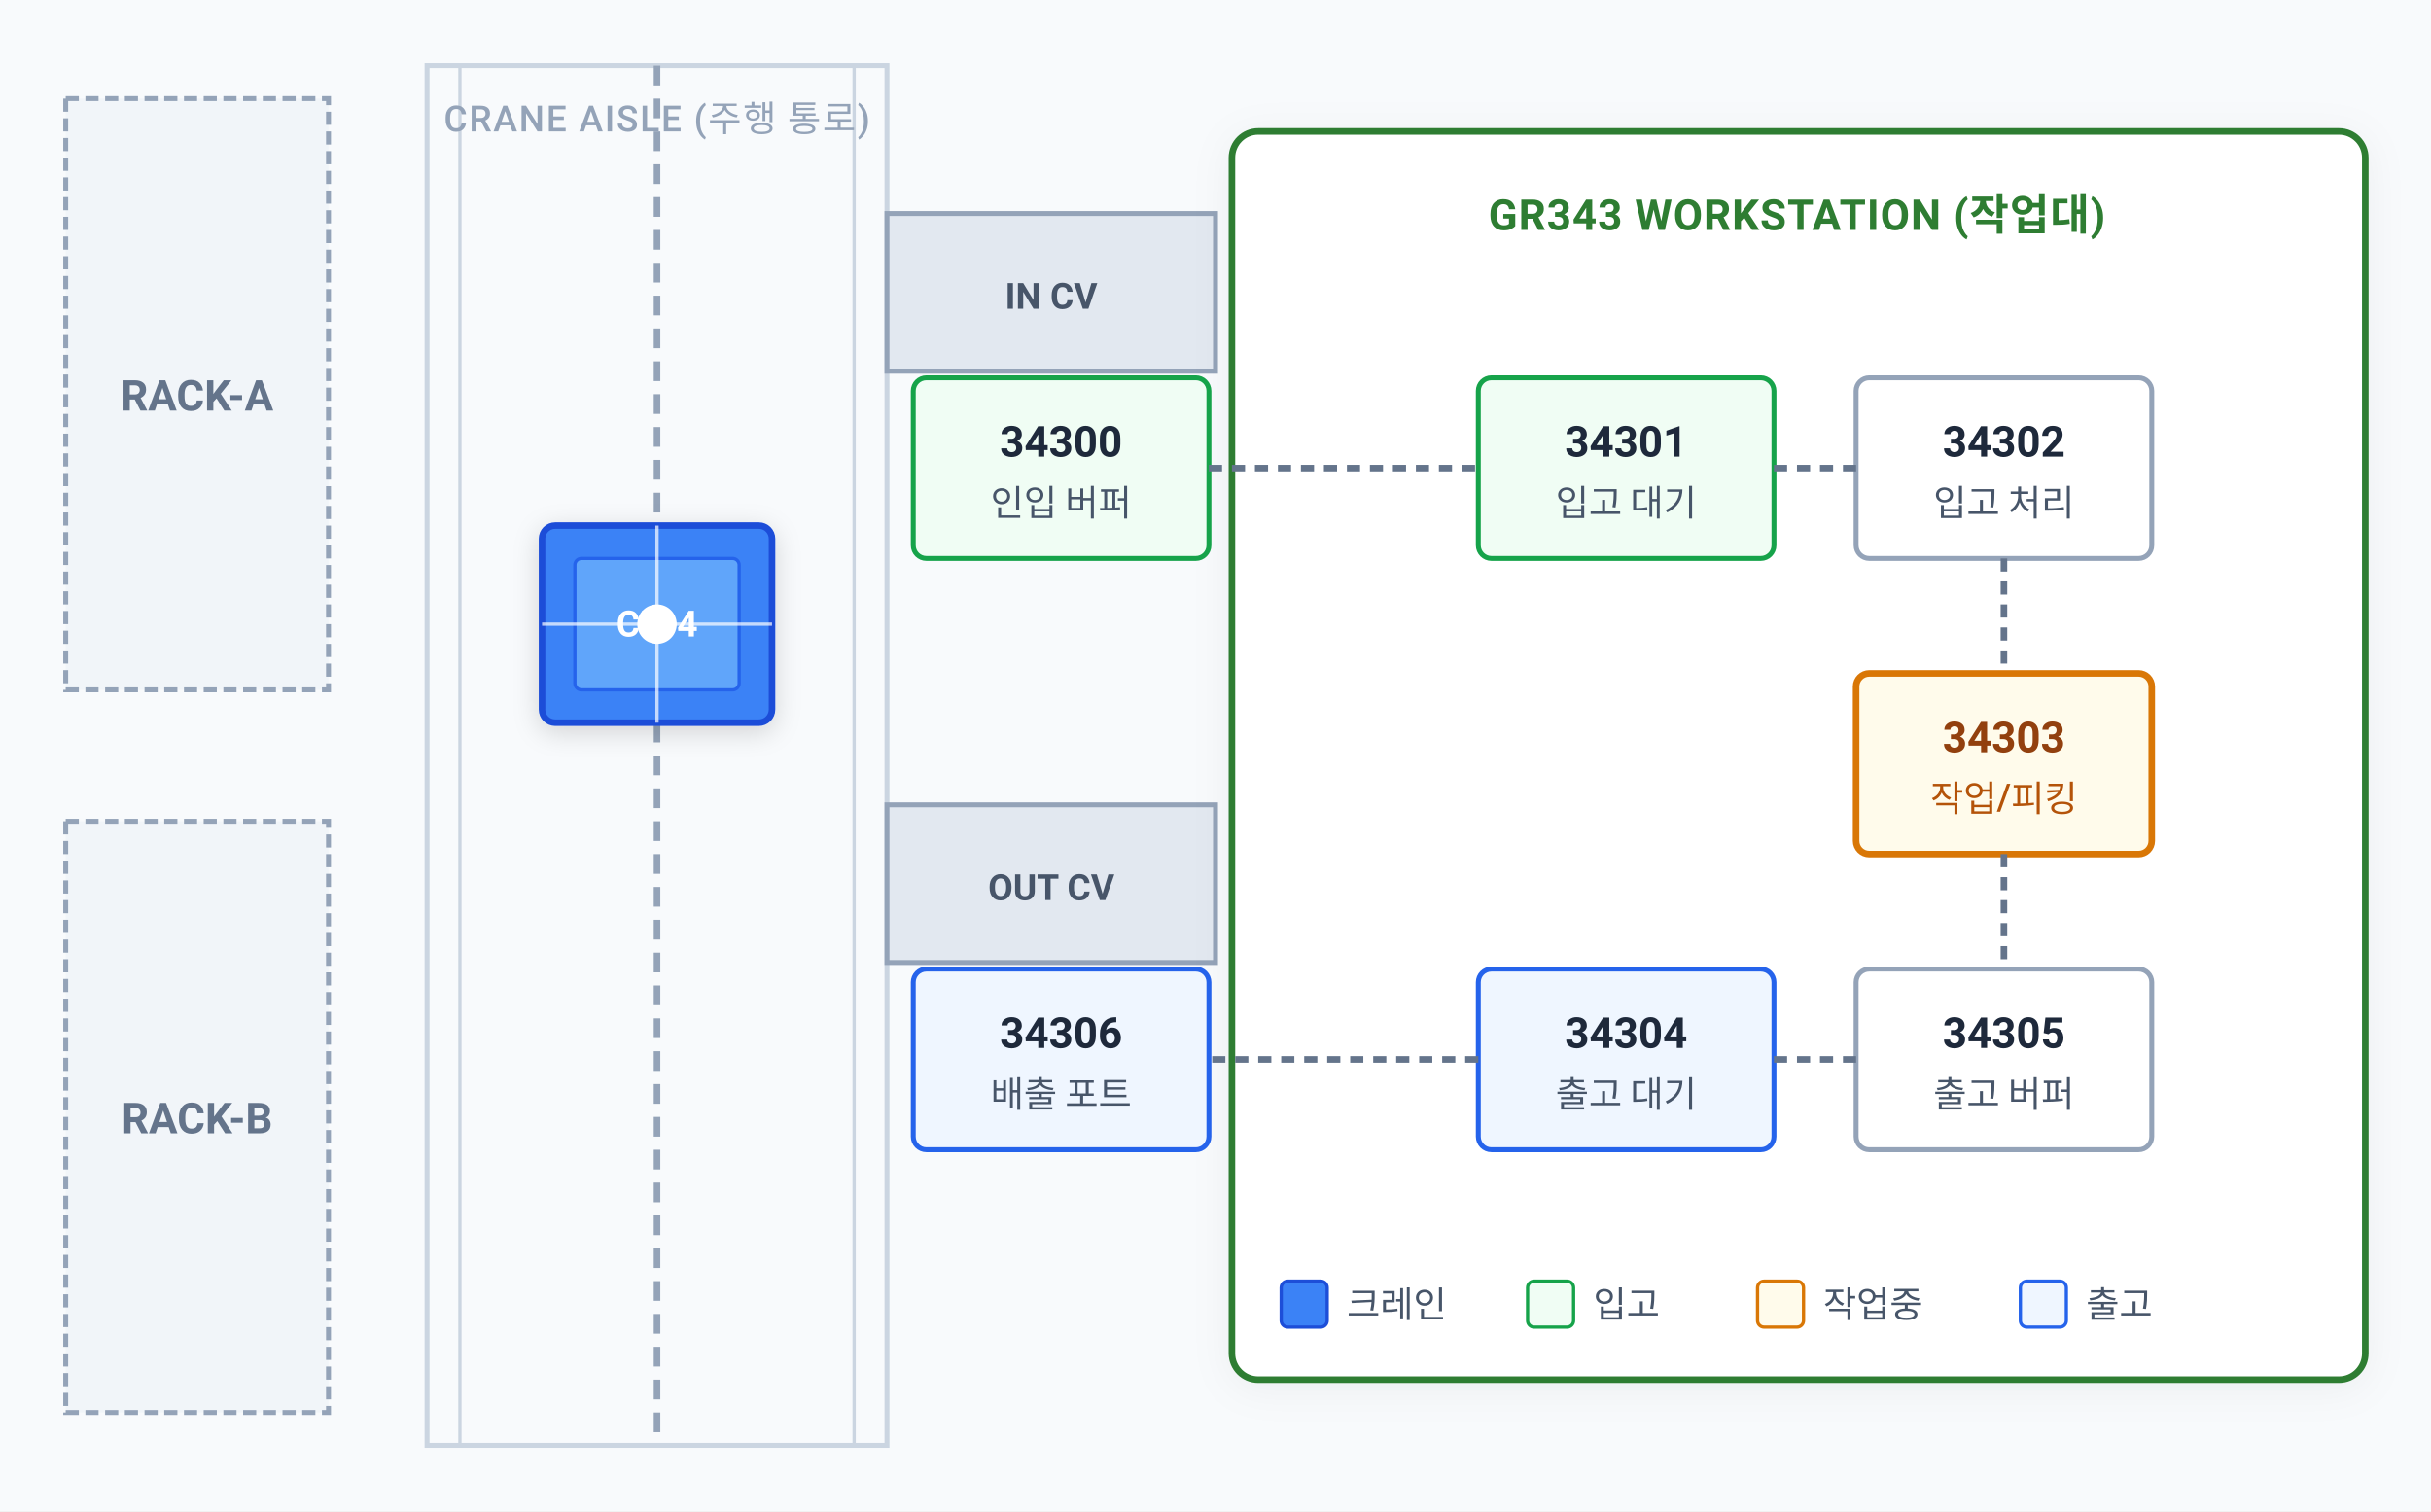
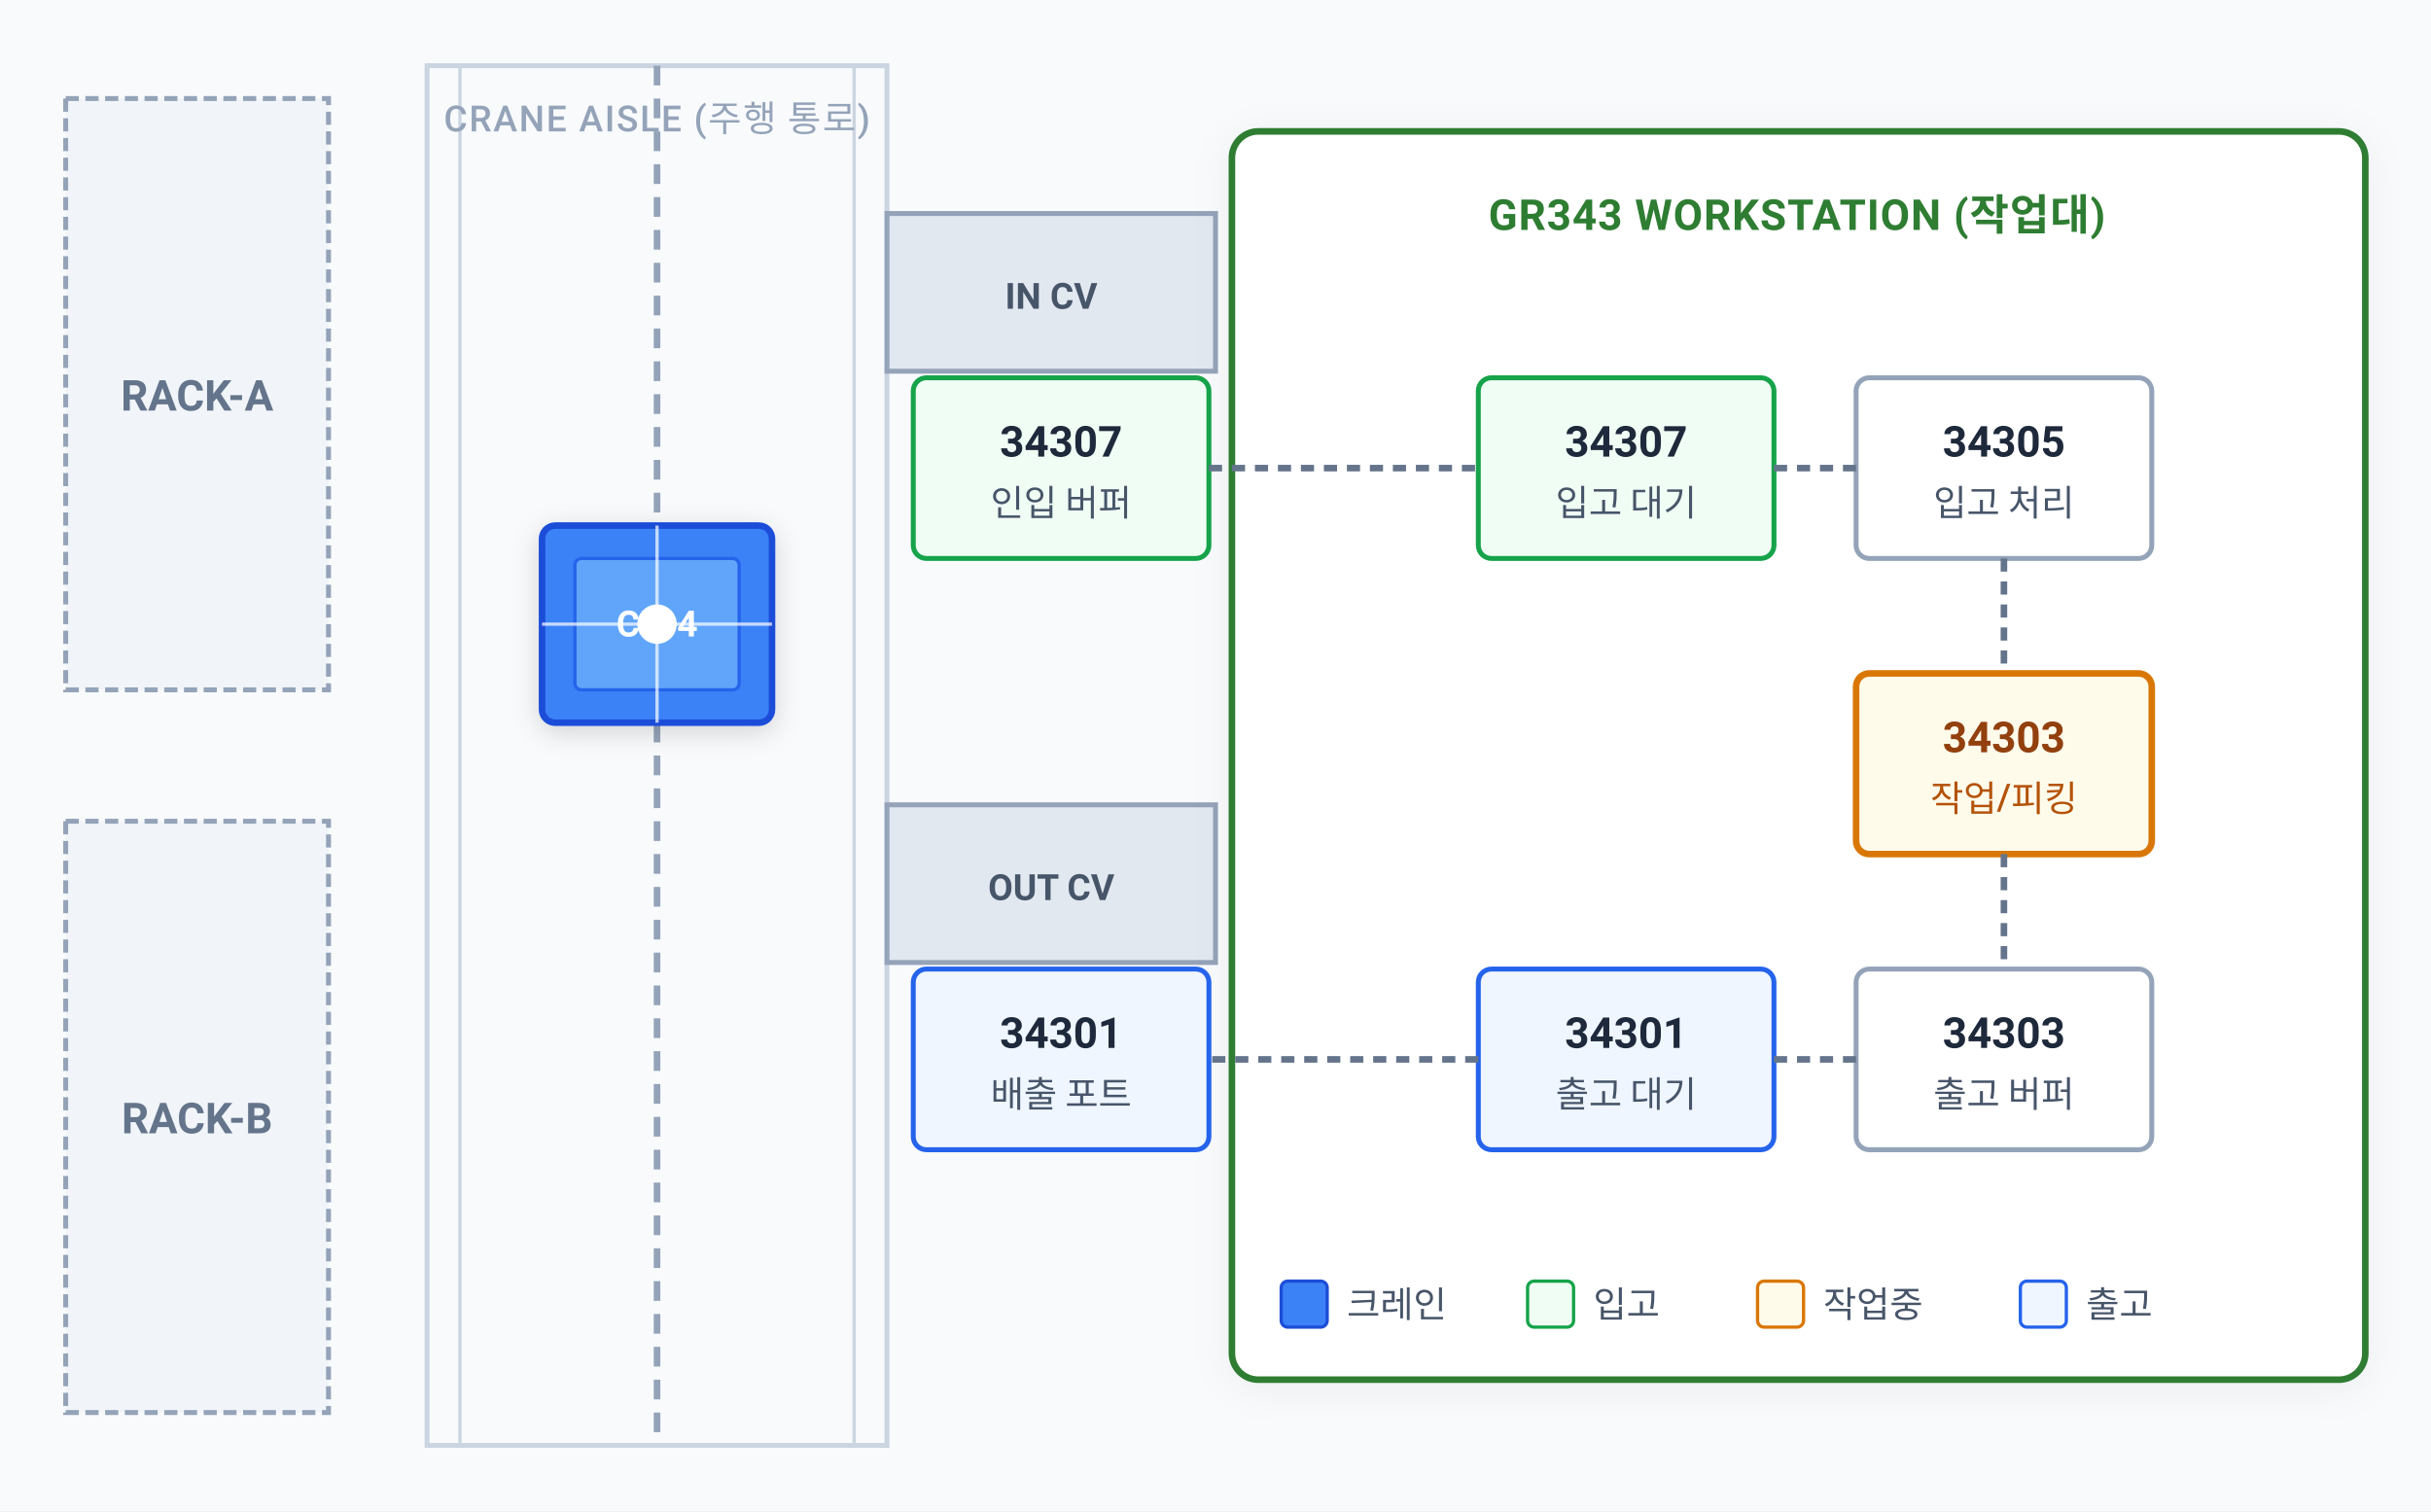
- <svg xmlns="http://www.w3.org/2000/svg" viewBox="0 0 740 460" width="100%" height="100%">
-   <defs>
-     <style>
+ <svg xmlns="http://www.w3.org/2000/svg" viewBox="0 0 740 460" width="100%" height="100%" version="1.1" id="svg31">
+   <defs id="defs1">
+     <style id="style1">
      .svg-bg { fill: #f8fafc; }
      .grid-line { stroke: #e2e8f0; stroke-width: 0.5; }
      .rack-boundary { fill: #f1f5f9; stroke: #94a3b8; stroke-width: 1.5; stroke-dasharray: 4, 2; }
      .rack-text { font-size: 13px; font-weight: 600; fill: #64748b; font-family: -apple-system, BlinkMacSystemFont, "Segoe UI", Roboto, sans-serif; }
      .aisle-boundary { fill: #f8fafc; stroke: #cbd5e1; stroke-width: 1.5; }
      .rail-center-line { stroke: #94a3b8; stroke-width: 2; stroke-dasharray: 6, 4; }
      .rail-side-line { stroke: #cbd5e1; stroke-width: 1; }
      .aisle-label { font-size: 11px; font-weight: 500; fill: #94a3b8; letter-spacing: 0.5px; font-family: -apple-system, BlinkMacSystemFont, "Segoe UI", Roboto, sans-serif; }
      
      /* 크레인 */
      .crane-unit {
        transition: transform 1.2s cubic-bezier(0.25, 0.1, 0.25, 1.0);
        will-change: transform;
      }
      .crane-body { fill: #3b82f6; stroke: #1d4ed8; stroke-width: 2; filter: drop-shadow(0 2px 4px rgba(0, 0, 0, 0.15)); }
      .crane-inner { fill: #60a5fa; stroke: #2563eb; stroke-width: 1; }
      .crane-cross { stroke: #ffffff; stroke-width: 1; opacity: 0.7; }
      .crane-center-dot { fill: #ffffff; }
      .crane-label { font-size: 11px; font-weight: 700; fill: #ffffff; font-family: -apple-system, BlinkMacSystemFont, "Segoe UI", Roboto, sans-serif; dominant-baseline: central; }
      
      /* 컨베이어 */
      .conveyor-lane { fill: #e2e8f0; stroke: #94a3b8; stroke-width: 1.5; }
      .conveyor-label { font-size: 11px; font-weight: 600; fill: #475569; font-family: -apple-system, BlinkMacSystemFont, "Segoe UI", Roboto, sans-serif; }
      .ws-boundary { fill: #ffffff; stroke: #2e7d32; stroke-width: 2; filter: drop-shadow(0 2px 6px rgba(0, 0, 0, 0.05)); }
      .ws-title { font-size: 13px; font-weight: 700; fill: #2e7d32; letter-spacing: 0.3px; font-family: -apple-system, BlinkMacSystemFont, "Segoe UI", Roboto, sans-serif; }
      
      /* 포지션 노드 */
      .tray-rect { fill: #ffffff; stroke: #94a3b8; stroke-width: 1.5; transition: all 0.2s ease; }
      .tray-inbound .tray-rect { fill: #f0fdf4; stroke: #16a34a; }
      .tray-outbound .tray-rect { fill: #eff6ff; stroke: #2563eb; }
      .tray-active .tray-rect { fill: #fffbeb; stroke: #d97706; stroke-width: 2; }
      
      /* 노드 라벨 텍스트 */
      .tray-title { font-size: 13px; font-weight: 700; fill: #1e293b; font-family: -apple-system, BlinkMacSystemFont, "Segoe UI", Roboto, sans-serif; pointer-events: none; }
      .tray-sub { font-size: 11px; font-weight: 500; fill: #475569; font-family: -apple-system, BlinkMacSystemFont, "Segoe UI", Roboto, sans-serif; pointer-events: none; }
      .active-title { fill: #92400e; }
      .active-sub { fill: #b45309; }
      
      .clickable { cursor: pointer; }
      .clickable:hover .tray-rect { stroke-width: 2; stroke: #1e40af; }
      
      /* 흐름 연결 패스 (상단 레이어로 돋보이게 보정) */
      .flow-arrow { stroke: #64748b; stroke-width: 2; stroke-dasharray: 4, 3; fill: none; }
      
      /* 범례 */
      .legend-crane { fill: #3b82f6; stroke: #1d4ed8; }
      .legend-inbound { fill: #f0fdf4; stroke: #16a34a; }
      .legend-active { fill: #fffbeb; stroke: #d97706; }
      .legend-outbound { fill: #eff6ff; stroke: #2563eb; }
      .legend-text { font-size: 11px; font-weight: 500; fill: #475569; font-family: -apple-system, BlinkMacSystemFont, "Segoe UI", Roboto, sans-serif; }
      
      /* 실시간 트레이 */
      .tray-unit {
        transition: transform 0.8s cubic-bezier(0.25, 0.1, 0.25, 1.0);
        will-change: transform;
        cursor: pointer;
      }
      .tray-base {
        fill: #1976D2;
        stroke: #0D47A1;
        stroke-width: 1.5;
        rx: 6; ry: 6;
        filter: drop-shadow(0 2px 5px rgba(0,0,0,0.25));
      }
      .tray-inner { fill: #2196F3; rx: 3; ry: 3; }
      .tray-label {
        font-family: -apple-system, BlinkMacSystemFont, "Segoe UI", Roboto, sans-serif;
        font-size: 11px;
        font-weight: 700;
        fill: #FFFFFF;
        text-anchor: middle;
        dominant-baseline: central;
        pointer-events: none;
      }
    </style>
    <pattern id="gridPattern" width="20" height="20" patternUnits="userSpaceOnUse">
-       <path d="M 20 0 L 0 0 0 20" fill="none" class="grid-line" />
+       <path d="M 20 0 L 0 0 0 20" fill="none" class="grid-line" id="path1" />
    </pattern>
  </defs>
-   <rect width="100%" height="100%" fill="url(#gridPattern)" class="svg-bg" />
-   <g class="rack-group">
-     <rect x="20" y="30" width="80" height="180" class="rack-boundary" />
-     <text x="60" y="125" class="rack-text" text-anchor="middle">RACK-A</text>
-     <rect x="20" y="250" width="80" height="180" class="rack-boundary" />
-     <text x="60" y="345" class="rack-text" text-anchor="middle">RACK-B</text>
+   <rect width="100%" height="100%" fill="url(#gridPattern)" class="svg-bg" id="rect1" />
+   <g class="rack-group" id="g3">
+     <rect x="20" y="30" width="80" height="180" class="rack-boundary" id="rect2" />
+     <text x="60" y="125" class="rack-text" text-anchor="middle" id="text2">RACK-A</text>
+     <rect x="20" y="250" width="80" height="180" class="rack-boundary" id="rect3" />
+     <text x="60" y="345" class="rack-text" text-anchor="middle" id="text3">RACK-B</text>
  </g>
-   <g class="crane-aisle-group">
-     <rect x="130" y="20" width="140" height="420" class="aisle-boundary" />
-     <line x1="200" y1="20" x2="200" y2="440" class="rail-center-line" />
-     <line x1="140" y1="20" x2="140" y2="440" class="rail-side-line" />
-     <line x1="260" y1="20" x2="260" y2="440" class="rail-side-line" />
-     <text x="200" y="40" class="aisle-label" text-anchor="middle">CRANE AISLE (주행 통로)</text>
+   <g class="crane-aisle-group" id="g8">
+     <rect x="130" y="20" width="140" height="420" class="aisle-boundary" id="rect4" />
+     <line x1="200" y1="20" x2="200" y2="440" class="rail-center-line" id="line4" />
+     <line x1="140" y1="20" x2="140" y2="440" class="rail-side-line" id="line5" />
+     <line x1="260" y1="20" x2="260" y2="440" class="rail-side-line" id="line6" />
+     <text x="200" y="40" class="aisle-label" text-anchor="middle" id="text6">CRANE AISLE (주행 통로)</text>
    <g id="crane-unit" class="crane-unit" transform="translate(200, 190)">
-       <rect x="-35" y="-30" width="70" height="60" rx="4" class="crane-body" />
-       <rect x="-25" y="-20" width="50" height="40" rx="2" class="crane-inner" />
-       <line x1="0" y1="-30" x2="0" y2="30" class="crane-cross" />
-       <line x1="-35" y1="0" x2="35" y2="0" class="crane-cross" />
-       <circle cx="0" cy="0" r="6" class="crane-center-dot" />
-       <text x="0" y="0" class="crane-label" text-anchor="middle">CR-4</text>
+       <rect x="-35" y="-30" width="70" height="60" rx="4" class="crane-body" id="rect6" />
+       <rect x="-25" y="-20" width="50" height="40" rx="2" class="crane-inner" id="rect7" />
+       <line x1="0" y1="-30" x2="0" y2="30" class="crane-cross" id="line7" />
+       <line x1="-35" y1="0" x2="35" y2="0" class="crane-cross" id="line8" />
+       <circle cx="0" cy="0" r="6" class="crane-center-dot" id="circle8" />
+       <text x="0" y="0" class="crane-label" text-anchor="middle" id="text8">CR-4</text>
    </g>
  </g>
-   <g class="conveyor-connection-in">
-     <rect x="270" y="65" width="100" height="48" class="conveyor-lane" />
-     <text x="320" y="94" class="conveyor-label" text-anchor="middle">IN CV</text>
+   <g class="conveyor-connection-in" id="g9">
+     <rect x="270" y="65" width="100" height="48" class="conveyor-lane" id="rect8" />
+     <text x="320" y="94" class="conveyor-label" text-anchor="middle" id="text9">IN CV</text>
  </g>
-   <g class="conveyor-connection-out">
-     <rect x="270" y="245" width="100" height="48" class="conveyor-lane" />
-     <text x="320" y="274" class="conveyor-label" text-anchor="middle">OUT CV</text>
+   <g class="conveyor-connection-out" id="g10">
+     <rect x="270" y="245" width="100" height="48" class="conveyor-lane" id="rect9" />
+     <text x="320" y="274" class="conveyor-label" text-anchor="middle" id="text10">OUT CV</text>
  </g>
-   <g class="workstation-group">
-     <rect x="375" y="40" width="345" height="380" rx="8" class="ws-boundary" />
-     <text x="547" y="70" class="ws-title" text-anchor="middle">GR343 WORKSTATION (작업대)</text>
+   <g class="workstation-group" id="g11">
+     <rect x="375" y="40" width="345" height="380" rx="8" class="ws-boundary" id="rect10" />
+     <text x="547" y="70" class="ws-title" text-anchor="middle" id="text11">GR343 WORKSTATION (작업대)</text>
  </g>
-   <g class="position-nodes">
-     <g id="WH4-34300" class="tray-position tray-inbound clickable" transform="translate(278, 115)">
-       <rect width="90" height="55" rx="4" class="tray-rect" />
-       <text x="45" y="24" class="tray-title" text-anchor="middle">34300</text>
-       <text x="45" y="42" class="tray-sub" text-anchor="middle">인입 버퍼</text>
+   <g class="position-nodes" id="g25">
+     <g id="WH4-34307" class="tray-position tray-inbound clickable" transform="translate(278, 115)">
+       <rect width="90" height="55" rx="4" class="tray-rect" id="rect11" />
+       <text x="45" y="24" class="tray-title" text-anchor="middle" id="text12">34307</text>
+       <text x="45" y="42" class="tray-sub" text-anchor="middle" id="text13">인입 버퍼</text>
    </g>
-     <g id="343-34301" class="tray-position tray-inbound clickable" transform="translate(450, 115)">
-       <rect width="90" height="55" rx="4" class="tray-rect" />
-       <text x="45" y="24" class="tray-title" text-anchor="middle">34301</text>
-       <text x="45" y="42" class="tray-sub" text-anchor="middle">입고 대기</text>
+     <g id="343-34307" class="tray-position tray-inbound clickable" transform="translate(450, 115)">
+       <rect width="90" height="55" rx="4" class="tray-rect" id="rect13" />
+       <text x="45" y="24" class="tray-title" text-anchor="middle" id="text14">34307</text>
+       <text x="45" y="42" class="tray-sub" text-anchor="middle" id="text15">입고 대기</text>
    </g>
-     <g id="343-34302" class="tray-position clickable" transform="translate(565, 115)">
-       <rect width="90" height="55" rx="4" class="tray-rect" />
-       <text x="45" y="24" class="tray-title" text-anchor="middle">34302</text>
-       <text x="45" y="42" class="tray-sub" text-anchor="middle">입고 처리</text>
+     <g id="343-34305" class="tray-position clickable" transform="translate(565, 115)">
+       <rect width="90" height="55" rx="4" class="tray-rect" id="rect15" />
+       <text x="45" y="24" class="tray-title" text-anchor="middle" id="text16">34305</text>
+       <text x="45" y="42" class="tray-sub" text-anchor="middle" id="text17">입고 처리</text>
    </g>
-     <g id="343-34303" class="tray-position tray-active clickable" transform="translate(565, 205)">
-       <rect width="90" height="55" rx="4" class="tray-rect" />
-       <text x="45" y="24" class="tray-title active-title" text-anchor="middle">34303</text>
-       <text x="45" y="42" class="tray-sub active-sub" text-anchor="middle">작업/피킹</text>
+     <g id="g33" class="tray-position tray-active clickable" transform="translate(565, 205)">
+       <rect width="90" height="55" rx="4" class="tray-rect" id="rect17" />
+       <text x="45" y="24" class="tray-title active-title" text-anchor="middle" id="text18">34303</text>
+       <text x="45" y="42" class="tray-sub active-sub" text-anchor="middle" id="text19">작업/피킹</text>
    </g>
-     <g id="343-34304" class="tray-position tray-outbound clickable" transform="translate(450, 295)">
-       <rect width="90" height="55" rx="4" class="tray-rect" />
-       <text x="45" y="24" class="tray-title" text-anchor="middle">34304</text>
-       <text x="45" y="42" class="tray-sub" text-anchor="middle">출고 대기</text>
+     <g id="343-34301" class="tray-position tray-outbound clickable" transform="translate(450, 295)">
+       <rect width="90" height="55" rx="4" class="tray-rect" id="rect19" />
+       <text x="45" y="24" class="tray-title" text-anchor="middle" id="text20">34301</text>
+       <text x="45" y="42" class="tray-sub" text-anchor="middle" id="text21">출고 대기</text>
    </g>
-     <g id="343-34305" class="tray-position clickable" transform="translate(565, 295)">
-       <rect width="90" height="55" rx="4" class="tray-rect" />
-       <text x="45" y="24" class="tray-title" text-anchor="middle">34305</text>
-       <text x="45" y="42" class="tray-sub" text-anchor="middle">출고 버퍼</text>
+     <g id="343-34303" class="tray-position clickable" transform="translate(565, 295)">
+       <rect width="90" height="55" rx="4" class="tray-rect" id="rect21" />
+       <text x="45" y="24" class="tray-title" text-anchor="middle" id="text22">34303</text>
+       <text x="45" y="42" class="tray-sub" text-anchor="middle" id="text23">출고 버퍼</text>
    </g>
-     <g id="WH4-34306" class="tray-position tray-outbound clickable" transform="translate(278, 295)">
-       <rect width="90" height="55" rx="4" class="tray-rect" />
-       <text x="45" y="24" class="tray-title" text-anchor="middle">34306</text>
-       <text x="45" y="42" class="tray-sub" text-anchor="middle">배출 포트</text>
+     <g id="WH4-34301" class="tray-position tray-outbound clickable" transform="translate(278, 295)">
+       <rect width="90" height="55" rx="4" class="tray-rect" id="rect23" />
+       <text x="45" y="24" class="tray-title" text-anchor="middle" id="text24">34301</text>
+       <text x="45" y="42" class="tray-sub" text-anchor="middle" id="text25">배출 포트</text>
    </g>
  </g>
-   <g class="flow-path-layer">
+   <g class="flow-path-layer" id="g28">
    <path id="path-14" d="M 368 142.5 L 450 142.5" class="flow-arrow" />
-     <path d="M 540 142.5 L 565 142.5" class="flow-arrow" />
-     <path d="M 610 170 L 610 205" class="flow-arrow" />
-     <path d="M 610 260 L 610 295" class="flow-arrow" />
-     <path d="M 565 322.5 L 540 322.5" class="flow-arrow" />
+     <path d="M 540 142.5 L 565 142.5" class="flow-arrow" id="path25" />
+     <path d="M 610 170 L 610 205" class="flow-arrow" id="path26" />
+     <path d="M 610 260 L 610 295" class="flow-arrow" id="path27" />
+     <path d="M 565 322.5 L 540 322.5" class="flow-arrow" id="path28" />
    <path id="path-15" d="M 450 322.5 L 368 322.5" class="flow-arrow" />
  </g>
-   <g class="legend-group" transform="translate(390, 390)">
-     <rect x="0" y="0" width="14" height="14" rx="2" class="legend-crane" />
-     <text x="20" y="11" class="legend-text">크레인</text>
-     <rect x="75" y="0" width="14" height="14" rx="2" class="legend-inbound" />
-     <text x="95" y="11" class="legend-text">입고</text>
-     <rect x="145" y="0" width="14" height="14" rx="2" class="legend-active" />
-     <text x="165" y="11" class="legend-text">작업중</text>
-     <rect x="225" y="0" width="14" height="14" rx="2" class="legend-outbound" />
-     <text x="245" y="11" class="legend-text">출고</text>
+   <g class="legend-group" transform="translate(390, 390)" id="g31">
+     <rect x="0" y="0" width="14" height="14" rx="2" class="legend-crane" id="rect28" />
+     <text x="20" y="11" class="legend-text" id="text28">크레인</text>
+     <rect x="75" y="0" width="14" height="14" rx="2" class="legend-inbound" id="rect29" />
+     <text x="95" y="11" class="legend-text" id="text29">입고</text>
+     <rect x="145" y="0" width="14" height="14" rx="2" class="legend-active" id="rect30" />
+     <text x="165" y="11" class="legend-text" id="text30">작업중</text>
+     <rect x="225" y="0" width="14" height="14" rx="2" class="legend-outbound" id="rect31" />
+     <text x="245" y="11" class="legend-text" id="text31">출고</text>
  </g>
  <g id="tray-layer" />
</svg>
